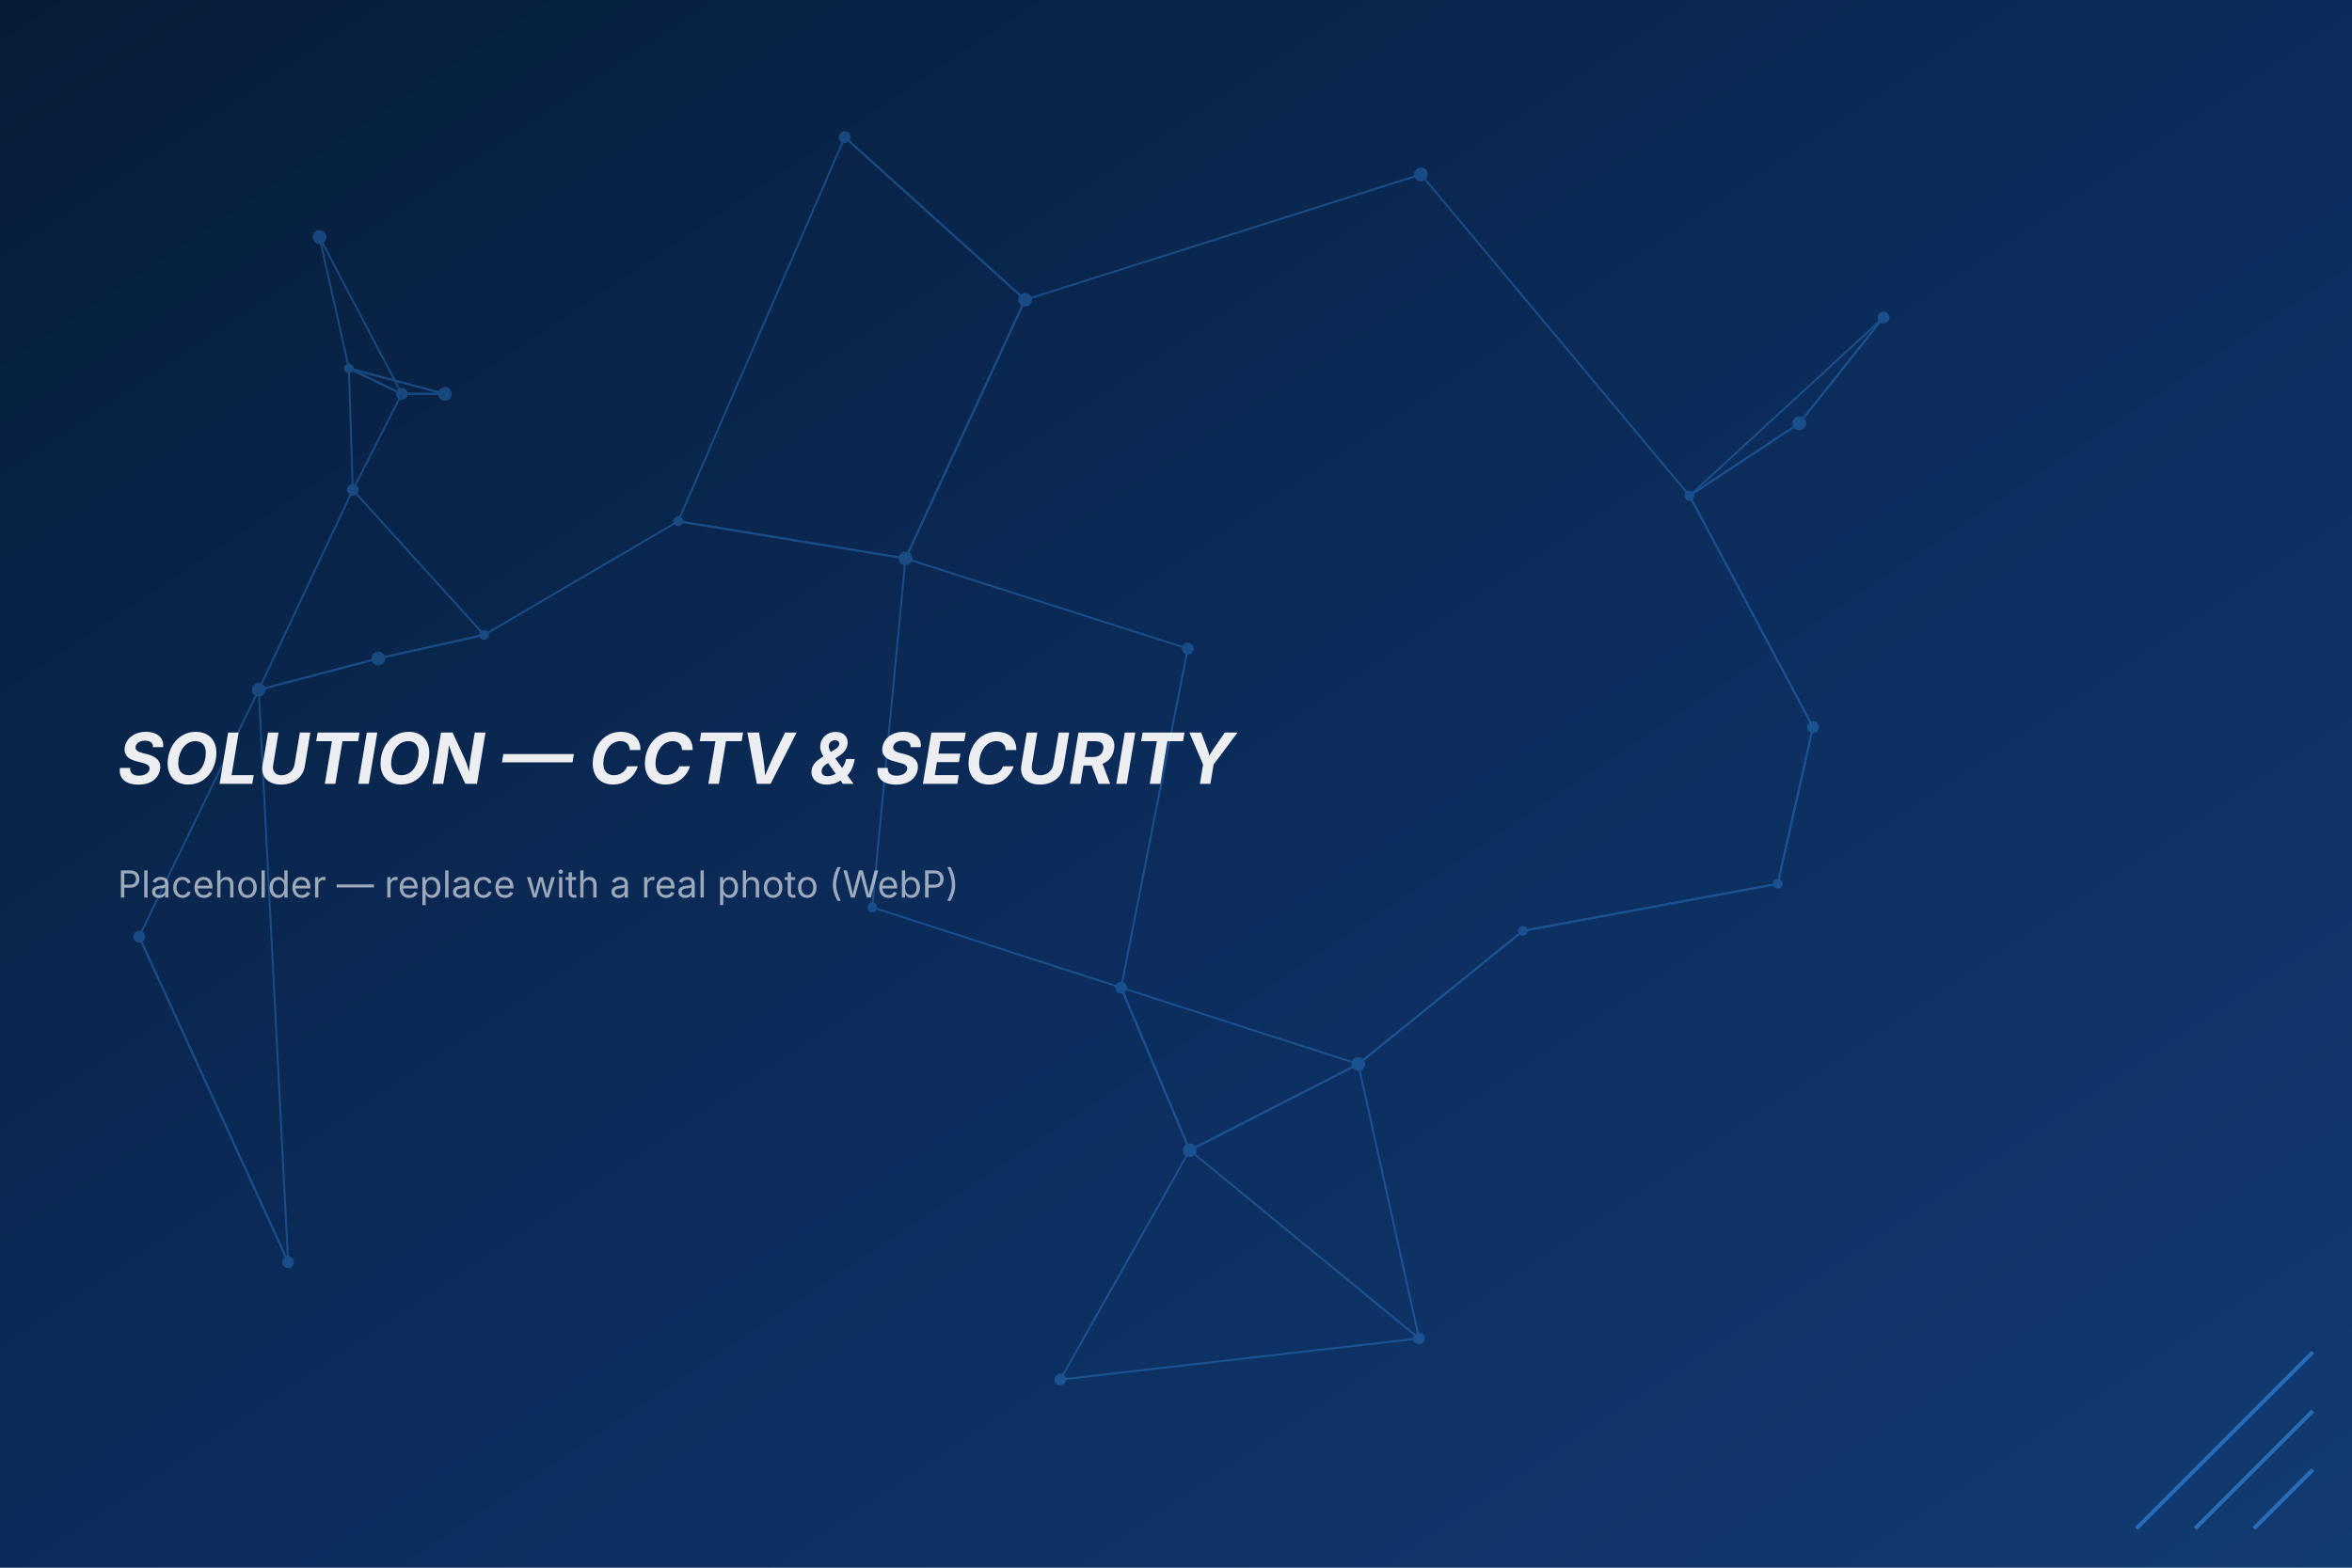
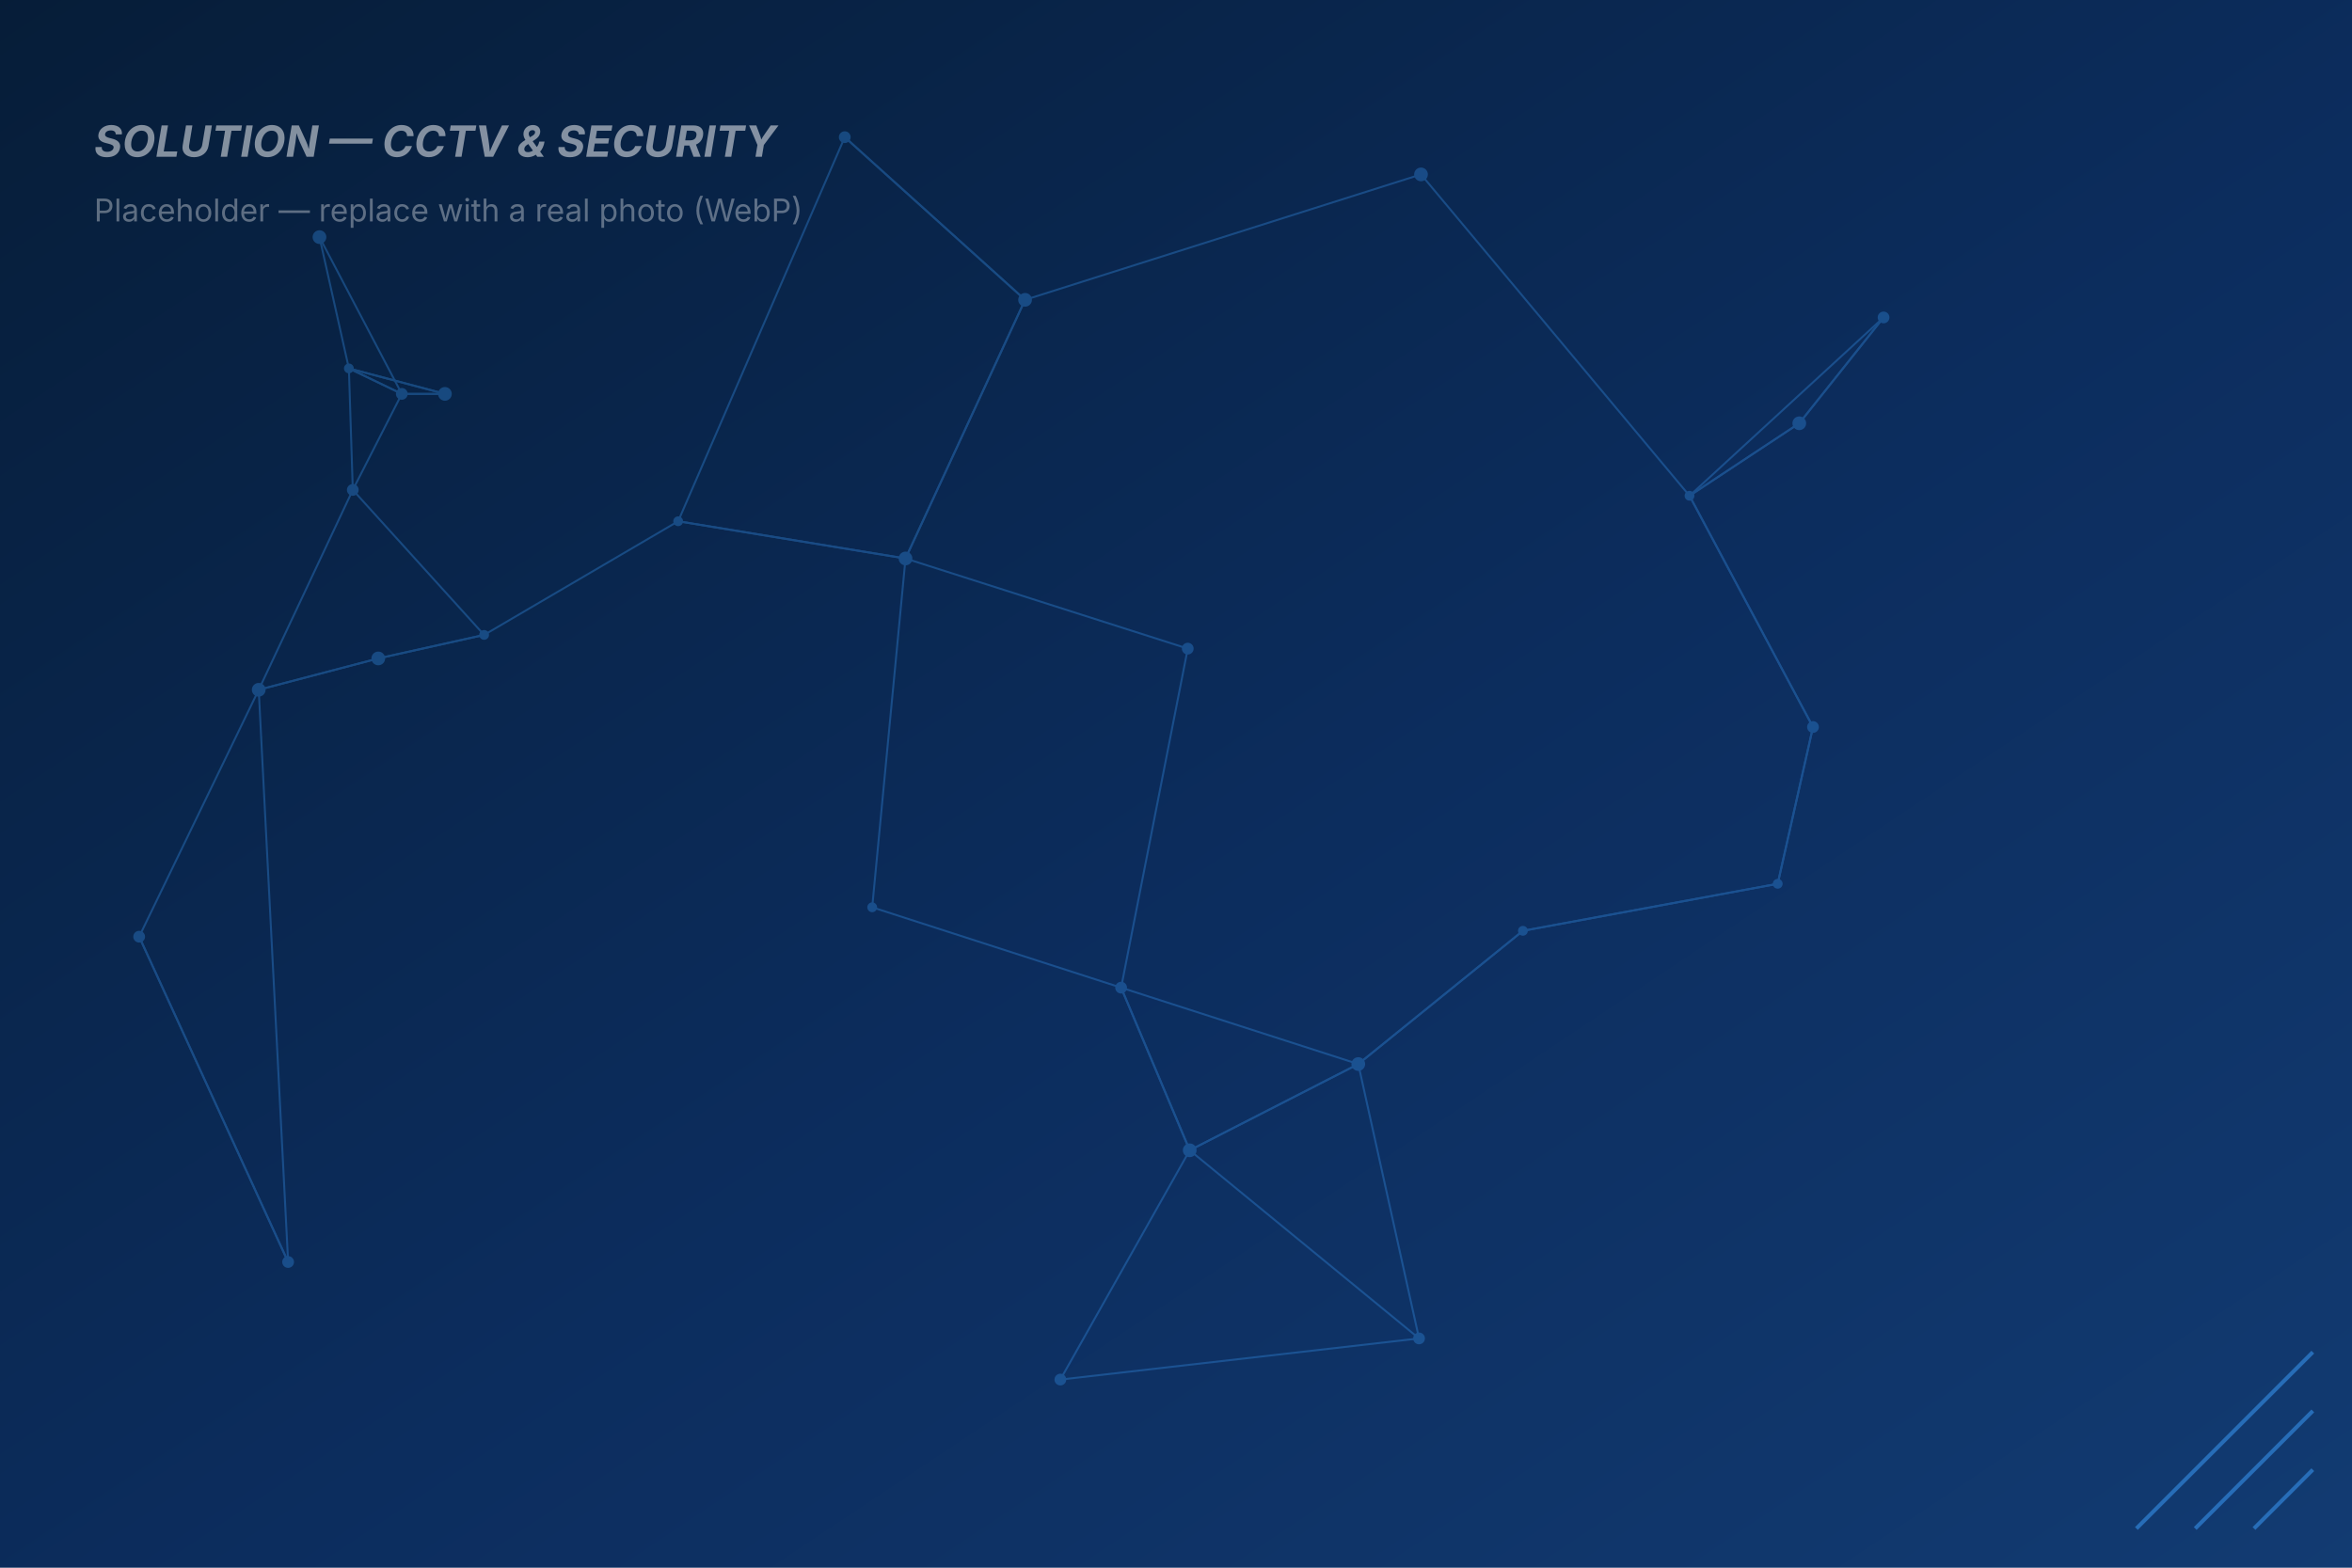
<svg xmlns="http://www.w3.org/2000/svg" width="1200" height="800" viewBox="0 0 1200 800" role="img" aria-label="Solution — CCTV &amp; Security">
  <defs>
    <linearGradient id="g" x1="0" y1="0" x2="1" y2="1">
      <stop offset="0" stop-color="#061D38" />
      <stop offset=".55" stop-color="#0C2D5E" />
      <stop offset="1" stop-color="#123B72" />
    </linearGradient>
  </defs>
  <rect width="1200" height="800" fill="url(#g)" />
  <g stroke="#358FE8" stroke-width="1" opacity=".35" fill="#358FE8">
    <line x1="693" y1="543" x2="607" y2="587" />
    <line x1="693" y1="543" x2="777" y2="475" />
    <line x1="961" y1="162" x2="918" y2="216" />
    <line x1="961" y1="162" x2="862" y2="253" />
    <line x1="71" y1="478" x2="132" y2="352" />
    <line x1="71" y1="478" x2="147" y2="644" />
    <line x1="163" y1="121" x2="178" y2="188" />
    <line x1="163" y1="121" x2="205" y2="201" />
    <line x1="445" y1="463" x2="572" y2="504" />
    <line x1="445" y1="463" x2="462" y2="285" />
    <line x1="132" y1="352" x2="193" y2="336" />
    <line x1="132" y1="352" x2="180" y2="250" />
    <line x1="777" y1="475" x2="693" y2="543" />
    <line x1="777" y1="475" x2="907" y2="451" />
    <line x1="523" y1="153" x2="431" y2="70" />
    <line x1="523" y1="153" x2="462" y2="285" />
    <line x1="907" y1="451" x2="925" y2="371" />
    <line x1="907" y1="451" x2="777" y2="475" />
    <line x1="541" y1="704" x2="607" y2="587" />
    <line x1="541" y1="704" x2="724" y2="683" />
    <line x1="607" y1="587" x2="572" y2="504" />
    <line x1="607" y1="587" x2="693" y2="543" />
    <line x1="862" y1="253" x2="918" y2="216" />
    <line x1="862" y1="253" x2="925" y2="371" />
    <line x1="431" y1="70" x2="523" y2="153" />
    <line x1="431" y1="70" x2="346" y2="266" />
    <line x1="205" y1="201" x2="227" y2="201" />
    <line x1="205" y1="201" x2="178" y2="188" />
    <line x1="606" y1="331" x2="462" y2="285" />
    <line x1="606" y1="331" x2="572" y2="504" />
    <line x1="725" y1="89" x2="523" y2="153" />
    <line x1="725" y1="89" x2="862" y2="253" />
    <line x1="572" y1="504" x2="607" y2="587" />
    <line x1="572" y1="504" x2="693" y2="543" />
    <line x1="925" y1="371" x2="907" y2="451" />
    <line x1="925" y1="371" x2="862" y2="253" />
    <line x1="462" y1="285" x2="346" y2="266" />
    <line x1="462" y1="285" x2="523" y2="153" />
    <line x1="247" y1="324" x2="193" y2="336" />
    <line x1="247" y1="324" x2="180" y2="250" />
    <line x1="227" y1="201" x2="205" y2="201" />
    <line x1="227" y1="201" x2="178" y2="188" />
    <line x1="918" y1="216" x2="862" y2="253" />
    <line x1="918" y1="216" x2="961" y2="162" />
    <line x1="178" y1="188" x2="205" y2="201" />
    <line x1="178" y1="188" x2="227" y2="201" />
    <line x1="346" y1="266" x2="247" y2="324" />
    <line x1="346" y1="266" x2="462" y2="285" />
    <line x1="724" y1="683" x2="693" y2="543" />
    <line x1="724" y1="683" x2="607" y2="587" />
    <line x1="193" y1="336" x2="247" y2="324" />
    <line x1="193" y1="336" x2="132" y2="352" />
    <line x1="147" y1="644" x2="71" y2="478" />
    <line x1="147" y1="644" x2="132" y2="352" />
    <line x1="180" y1="250" x2="205" y2="201" />
    <line x1="180" y1="250" x2="178" y2="188" />
    <circle cx="693" cy="543" r="3" />
    <circle cx="961" cy="162" r="2.5" />
    <circle cx="71" cy="478" r="2.5" />
    <circle cx="163" cy="121" r="3" />
    <circle cx="445" cy="463" r="2" />
    <circle cx="132" cy="352" r="3" />
    <circle cx="777" cy="475" r="2" />
    <circle cx="523" cy="153" r="3" />
    <circle cx="907" cy="451" r="2" />
    <circle cx="541" cy="704" r="2.5" />
    <circle cx="607" cy="587" r="3" />
    <circle cx="862" cy="253" r="2" />
    <circle cx="431" cy="70" r="2.5" />
    <circle cx="205" cy="201" r="2.5" />
    <circle cx="606" cy="331" r="2.5" />
    <circle cx="725" cy="89" r="3" />
    <circle cx="572" cy="504" r="2.5" />
    <circle cx="925" cy="371" r="2.5" />
    <circle cx="462" cy="285" r="3" />
    <circle cx="247" cy="324" r="2" />
    <circle cx="227" cy="201" r="3" />
    <circle cx="918" cy="216" r="3" />
    <circle cx="178" cy="188" r="2" />
    <circle cx="346" cy="266" r="2" />
    <circle cx="724" cy="683" r="2.5" />
    <circle cx="193" cy="336" r="3" />
    <circle cx="147" cy="644" r="2.5" />
    <circle cx="180" cy="250" r="2.5" />
  </g>
  <g stroke="#358FE8" stroke-width="2" opacity=".6">
    <line x1="1090" y1="780" x2="1180" y2="690" />
    <line x1="1120" y1="780" x2="1180" y2="720" />
    <line x1="1150" y1="780" x2="1180" y2="750" />
  </g>
-   <text x="60" y="400" fill="#FFFFFF" font-family="Kanit, Inter, Arial, sans-serif" font-size="36" font-weight="700" font-style="italic" opacity=".92">SOLUTION — CCTV &amp; SECURITY</text>
-   <text x="60" y="458" fill="#FFFFFF" font-family="Inter, Arial, sans-serif" font-size="19" opacity=".6">Placeholder — replace with a real photo (WebP)</text>
+   <text x="48" y="80" fill="#FFFFFF" font-family="Kanit, Inter, Arial, sans-serif" font-size="22" font-weight="700" font-style="italic" opacity=".5">SOLUTION — CCTV &amp; SECURITY</text>
+   <text x="48" y="113" fill="#FFFFFF" font-family="Inter, Arial, sans-serif" font-size="16" opacity=".35">Placeholder — replace with a real photo (WebP)</text>
</svg>
